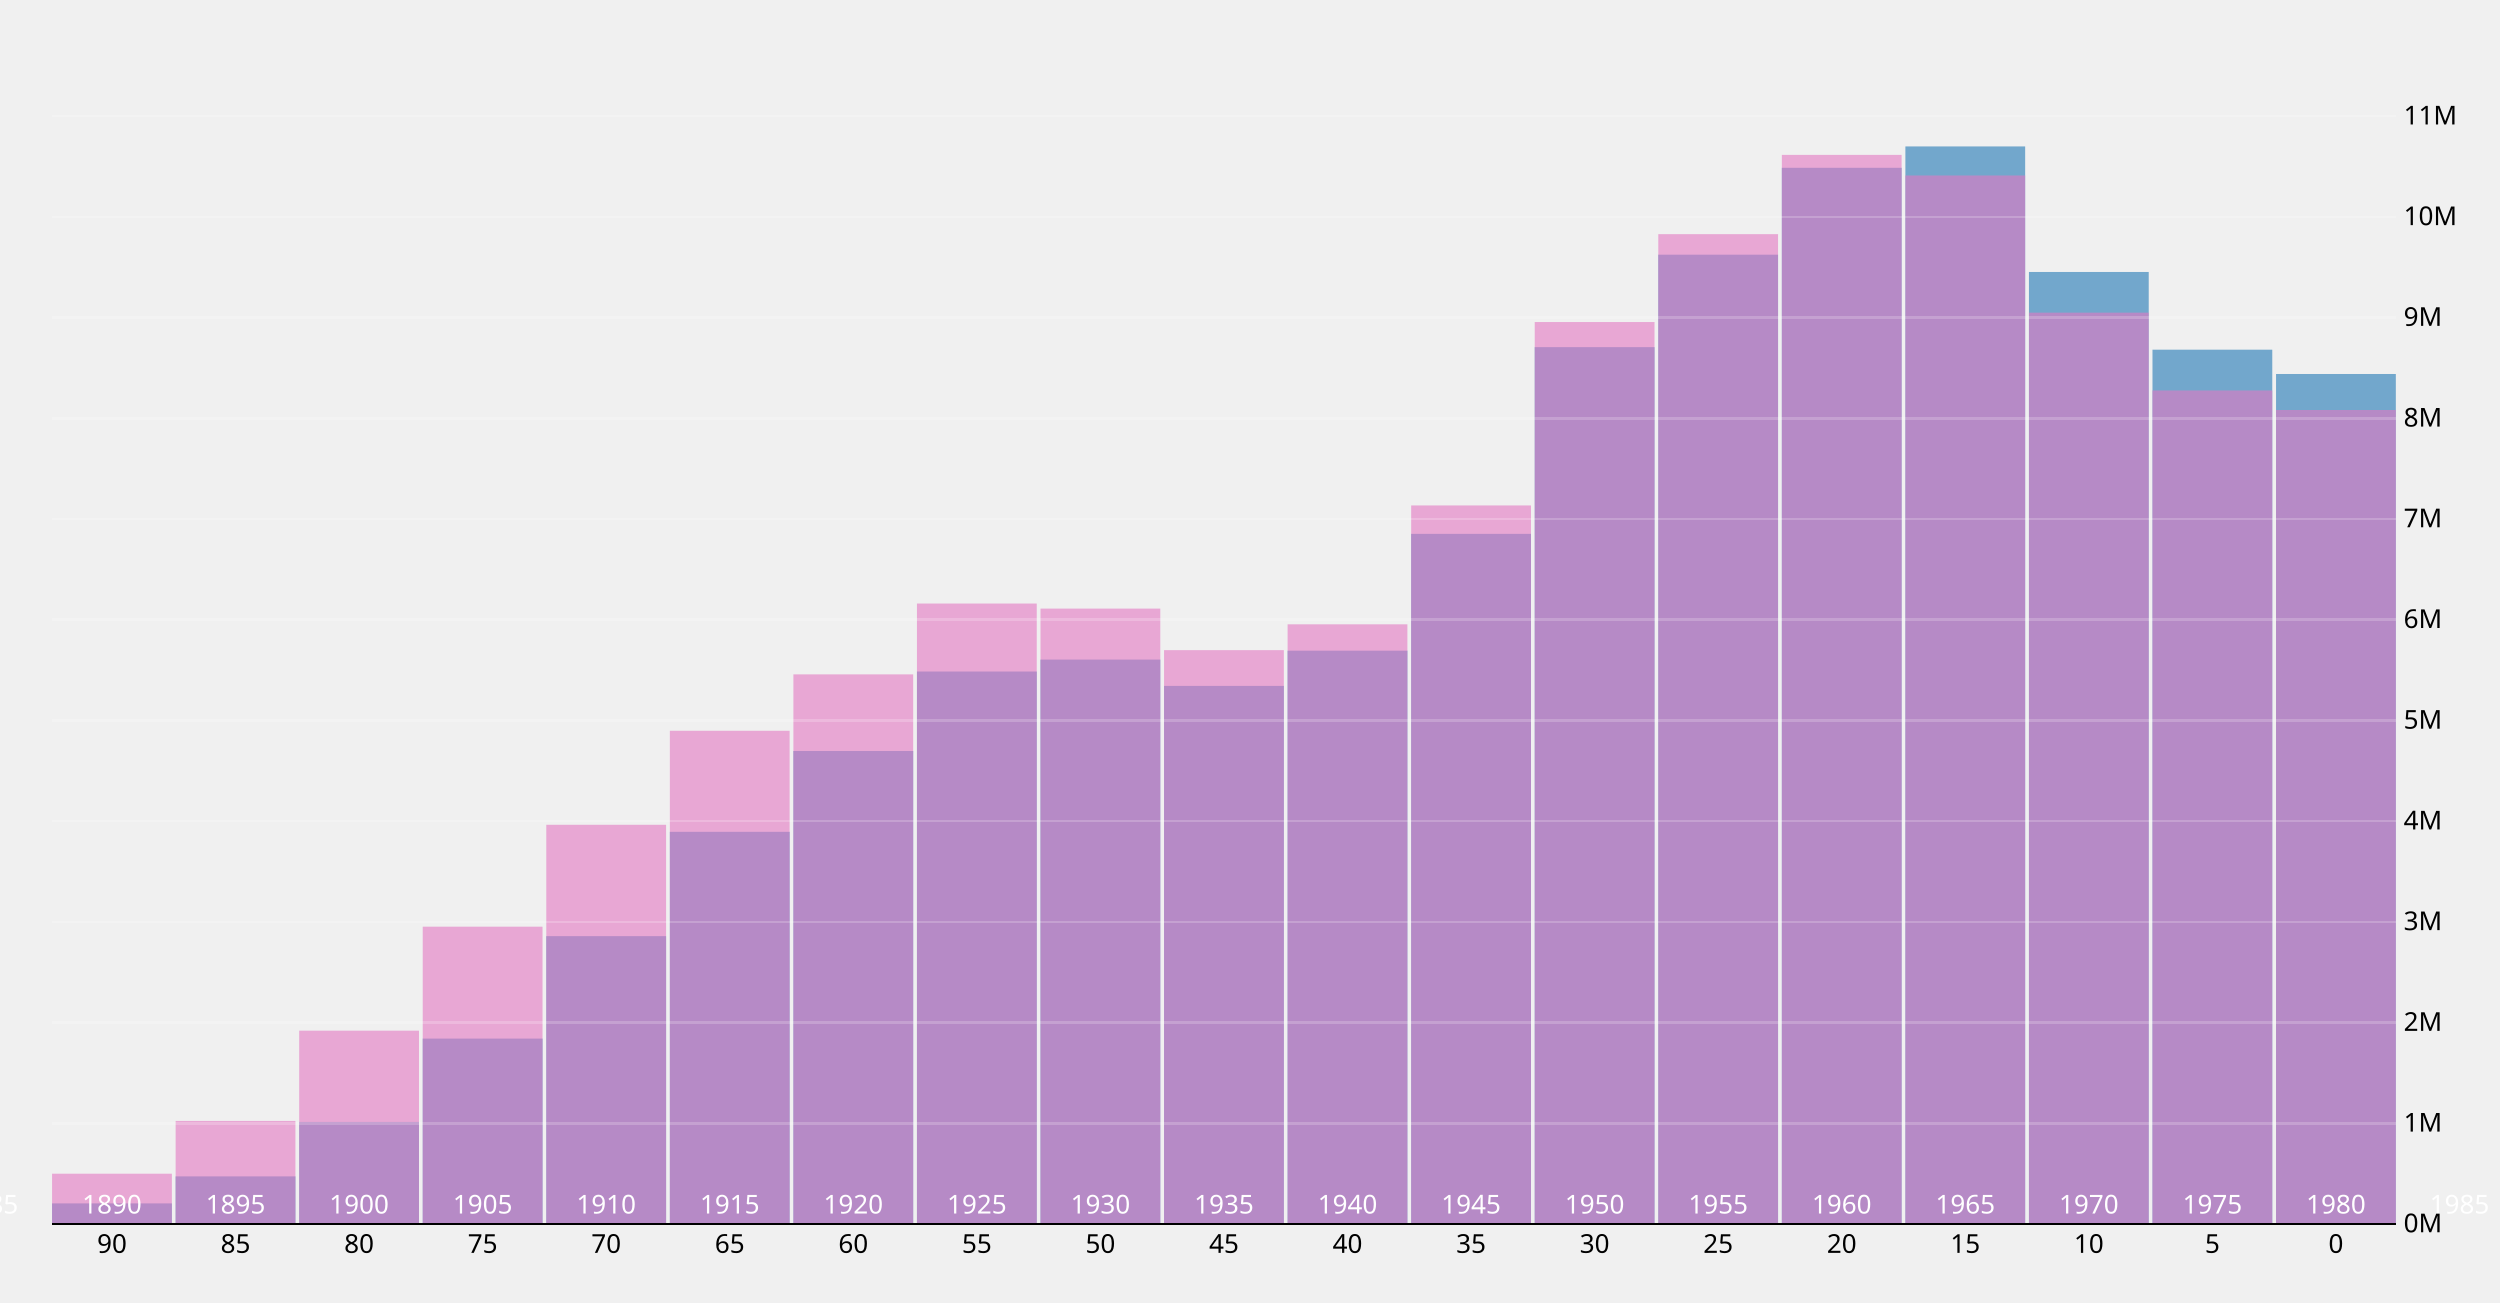
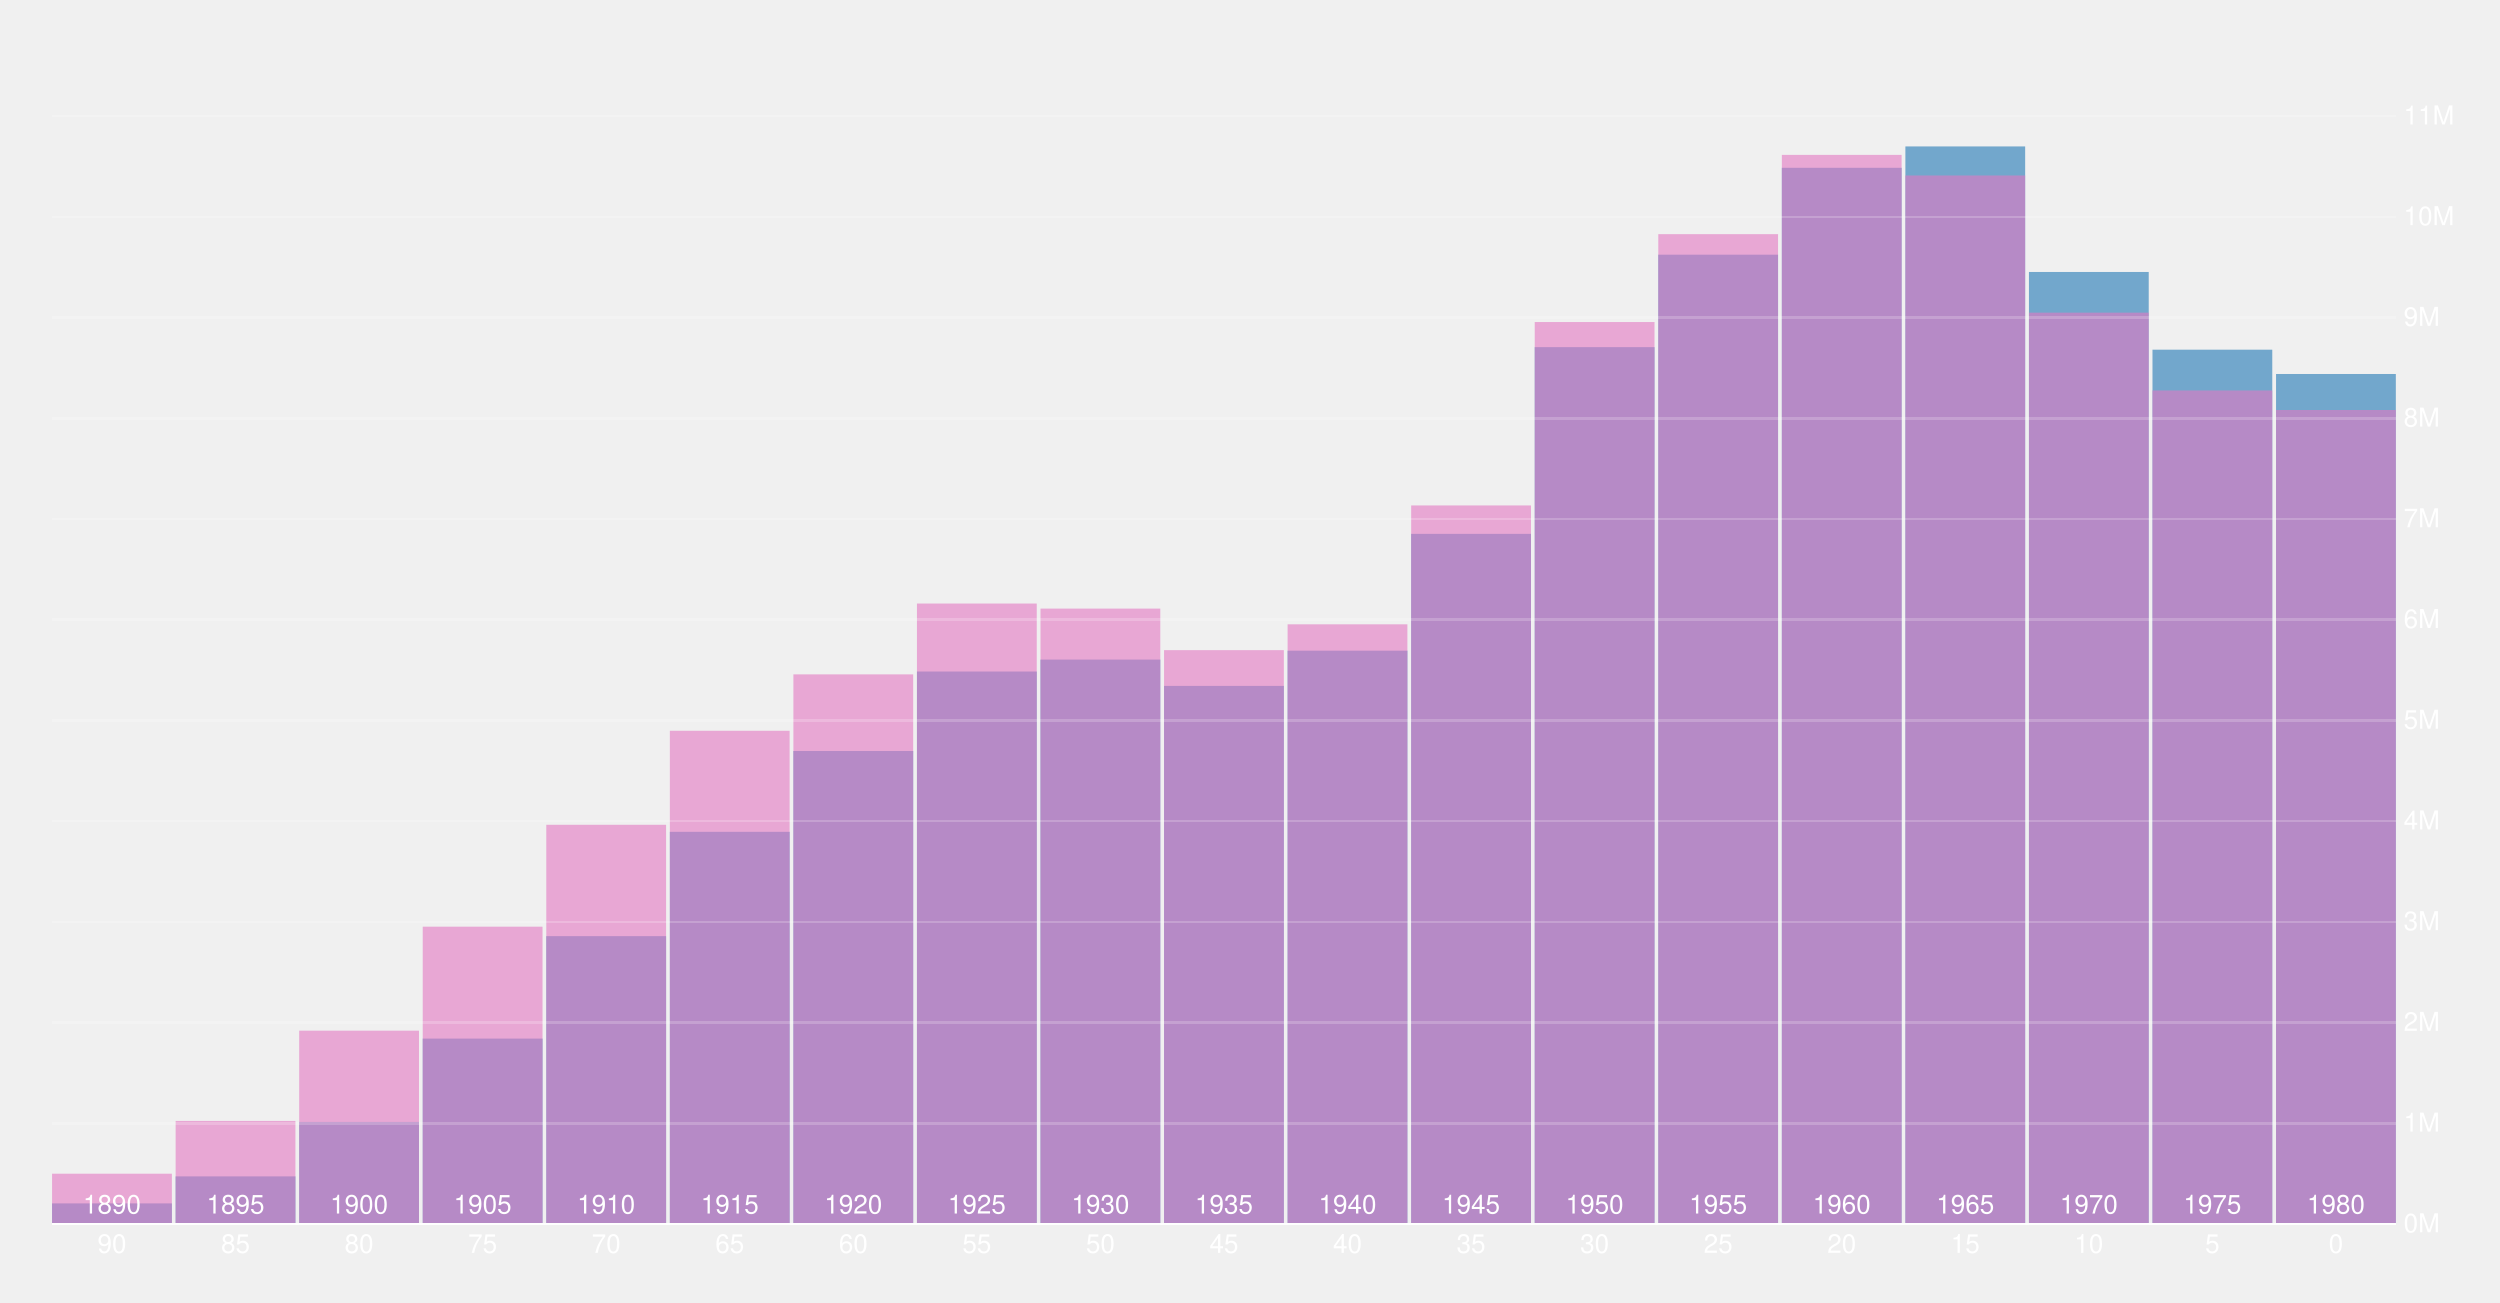
<svg xmlns="http://www.w3.org/2000/svg" width="960" height="500">
  <style>

-     svg {
-     font: 10px sans-serif;
+     text {
+     font-size: 10px;
+     font-family: "Helvetica Neue", Helvetica, Arial, sans-serif;
+     fill: white;
    }

    .y.axis path {
    display: none;
    }

    .y.axis line {
    stroke: #fff;
    stroke-opacity: .2;
    shape-rendering: crispEdges;
    }

    .y.axis .zero line {
-     stroke: #000;
+     stroke: white;
    stroke-opacity: 1;
    }

    .title {
    font: 300 78px Helvetica Neue;
    fill: #666;
    }

    .birthyear,
    .age {
    text-anchor: middle;
    }

-     .birthyear {
-     fill: #fff;
-     }
- 
    rect {
    fill-opacity: .6;
    fill: #e377c2;
    }

    rect:first-child {
    fill: #1f77b4;
    }

  </style>
  <g transform="translate(20,20)">
    <g class="birthyears" transform="translate(189.7778,0)">
-       <g class="birthyear" transform="translate(-1400.333,0)">
-         <rect x="-23" width="46" y="450" height="0" />
-         <rect x="-23" width="46" y="450" height="0" />
-         <text y="446">1760</text>
-       </g>
-       <g class="birthyear" transform="translate(-1352.889,0)">
-         <rect x="-23" width="46" y="450" height="0" />
-         <rect x="-23" width="46" y="450" height="0" />
-         <text y="446">1765</text>
-       </g>
-       <g class="birthyear" transform="translate(-1305.444,0)">
-         <rect x="-23" width="46" y="450" height="0" />
-         <rect x="-23" width="46" y="450" height="0" />
-         <text y="446">1770</text>
-       </g>
-       <g class="birthyear" transform="translate(-1258,0)">
-         <rect x="-23" width="46" y="450" height="0" />
-         <rect x="-23" width="46" y="450" height="0" />
-         <text y="446">1775</text>
-       </g>
-       <g class="birthyear" transform="translate(-1210.556,0)">
-         <rect x="-23" width="46" y="450" height="0" />
-         <rect x="-23" width="46" y="450" height="0" />
-         <text y="446">1780</text>
-       </g>
-       <g class="birthyear" transform="translate(-1163.111,0)">
-         <rect x="-23" width="46" y="450" height="0" />
-         <rect x="-23" width="46" y="450" height="0" />
-         <text y="446">1785</text>
-       </g>
-       <g class="birthyear" transform="translate(-1115.667,0)">
-         <rect x="-23" width="46" y="450" height="0" />
-         <rect x="-23" width="46" y="450" height="0" />
-         <text y="446">1790</text>
-       </g>
-       <g class="birthyear" transform="translate(-1068.222,0)">
-         <rect x="-23" width="46" y="450" height="0" />
-         <rect x="-23" width="46" y="450" height="0" />
-         <text y="446">1795</text>
-       </g>
-       <g class="birthyear" transform="translate(-1020.778,0)">
-         <rect x="-23" width="46" y="450" height="0" />
-         <rect x="-23" width="46" y="450" height="0" />
-         <text y="446">1800</text>
-       </g>
-       <g class="birthyear" transform="translate(-973.3333,0)">
-         <rect x="-23" width="46" y="450" height="0" />
-         <rect x="-23" width="46" y="450" height="0" />
-         <text y="446">1805</text>
-       </g>
-       <g class="birthyear" transform="translate(-925.8889,0)">
-         <rect x="-23" width="46" y="450" height="0" />
-         <rect x="-23" width="46" y="450" height="0" />
-         <text y="446">1810</text>
-       </g>
-       <g class="birthyear" transform="translate(-878.4444,0)">
-         <rect x="-23" width="46" y="450" height="0" />
-         <rect x="-23" width="46" y="450" height="0" />
-         <text y="446">1815</text>
-       </g>
-       <g class="birthyear" transform="translate(-831,0)">
-         <rect x="-23" width="46" y="450" height="0" />
-         <rect x="-23" width="46" y="450" height="0" />
-         <text y="446">1820</text>
-       </g>
-       <g class="birthyear" transform="translate(-783.5556,0)">
-         <rect x="-23" width="46" y="450" height="0" />
-         <rect x="-23" width="46" y="450" height="0" />
-         <text y="446">1825</text>
-       </g>
-       <g class="birthyear" transform="translate(-736.1111,0)">
-         <rect x="-23" width="46" y="450" height="0" />
-         <rect x="-23" width="46" y="450" height="0" />
-         <text y="446">1830</text>
-       </g>
-       <g class="birthyear" transform="translate(-688.6667,0)">
-         <rect x="-23" width="46" y="450" height="0" />
-         <rect x="-23" width="46" y="450" height="0" />
-         <text y="446">1835</text>
-       </g>
-       <g class="birthyear" transform="translate(-641.2222,0)">
-         <rect x="-23" width="46" y="450" height="0" />
-         <rect x="-23" width="46" y="450" height="0" />
-         <text y="446">1840</text>
-       </g>
-       <g class="birthyear" transform="translate(-593.7778,0)">
-         <rect x="-23" width="46" y="450" height="0" />
-         <rect x="-23" width="46" y="450" height="0" />
-         <text y="446">1845</text>
-       </g>
-       <g class="birthyear" transform="translate(-546.3333,0)">
-         <rect x="-23" width="46" y="450" height="0" />
-         <rect x="-23" width="46" y="450" height="0" />
-         <text y="446">1850</text>
-       </g>
-       <g class="birthyear" transform="translate(-498.8889,0)">
-         <rect x="-23" width="46" y="450" height="0" />
-         <rect x="-23" width="46" y="450" height="0" />
-         <text y="446">1855</text>
-       </g>
-       <g class="birthyear" transform="translate(-451.4444,0)">
-         <rect x="-23" width="46" y="450" height="0" />
-         <rect x="-23" width="46" y="450" height="0" />
-         <text y="446">1860</text>
-       </g>
-       <g class="birthyear" transform="translate(-404,0)">
-         <rect x="-23" width="46" y="450" height="0" />
-         <rect x="-23" width="46" y="450" height="0" />
-         <text y="446">1865</text>
-       </g>
-       <g class="birthyear" transform="translate(-356.5556,0)">
-         <rect x="-23" width="46" y="450" height="0" />
-         <rect x="-23" width="46" y="450" height="0" />
-         <text y="446">1870</text>
-       </g>
-       <g class="birthyear" transform="translate(-309.1111,0)">
-         <rect x="-23" width="46" y="450" height="0" />
-         <rect x="-23" width="46" y="450" height="0" />
-         <text y="446">1875</text>
-       </g>
-       <g class="birthyear" transform="translate(-261.6667,0)">
-         <rect x="-23" width="46" y="450" height="0" />
-         <rect x="-23" width="46" y="450" height="0" />
-         <text y="446">1880</text>
-       </g>
-       <g class="birthyear" transform="translate(-214.2222,0)">
-         <rect x="-23" width="46" y="450" height="0" />
-         <rect x="-23" width="46" y="450" height="0" />
-         <text y="446">1885</text>
-       </g>
      <g class="birthyear" transform="translate(-166.7778,0)">
        <rect x="-23" width="46" y="442.105" height="7.895" />
        <rect x="-23" width="46" y="430.7" height="19.3" />
        <text y="446">1890</text>
      </g>
      <g class="birthyear" transform="translate(-119.3333,0)">
        <rect x="-23" width="46" y="431.733" height="18.267" />
        <rect x="-23" width="46" y="410.432" height="39.568" />
        <text y="446">1895</text>
      </g>
      <g class="birthyear" transform="translate(-71.88889,0)">
        <rect x="-23" width="46" y="410.827" height="39.173" />
        <rect x="-23" width="46" y="375.773" height="74.227" />
        <text y="446">1900</text>
      </g>
      <g class="birthyear" transform="translate(-24.44444,0)">
        <rect x="-23" width="46" y="378.822" height="71.178" />
        <rect x="-23" width="46" y="335.843" height="114.157" />
        <text y="446">1905</text>
      </g>
      <g class="birthyear" transform="translate(23,0)">
        <rect x="-23" width="46" y="339.478" height="110.522" />
        <rect x="-23" width="46" y="296.717" height="153.283" />
        <text y="446">1910</text>
      </g>
      <g class="birthyear" transform="translate(70.44444,0)">
        <rect x="-23" width="46" y="299.421" height="150.579" />
        <rect x="-23" width="46" y="260.614" height="189.386" />
        <text y="446">1915</text>
      </g>
      <g class="birthyear" transform="translate(117.8889,0)">
        <rect x="-23" width="46" y="268.38" height="181.62" />
        <rect x="-23" width="46" y="238.959" height="211.041" />
        <text y="446">1920</text>
      </g>
      <g class="birthyear" transform="translate(165.3333,0)">
        <rect x="-23" width="46" y="237.868" height="212.132" />
        <rect x="-23" width="46" y="211.758" height="238.242" />
        <text y="446">1925</text>
      </g>
      <g class="birthyear" transform="translate(212.7778,0)">
        <rect x="-23" width="46" y="233.281" height="216.719" />
        <rect x="-23" width="46" y="213.696" height="236.304" />
        <text y="446">1930</text>
      </g>
      <g class="birthyear" transform="translate(260.2222,0)">
        <rect x="-23" width="46" y="243.384" height="206.616" />
        <rect x="-23" width="46" y="229.652" height="220.348" />
        <text y="446">1935</text>
      </g>
      <g class="birthyear" transform="translate(307.6667,0)">
        <rect x="-23" width="46" y="229.86" height="220.14" />
        <rect x="-23" width="46" y="219.737" height="230.263" />
        <text y="446">1940</text>
      </g>
      <g class="birthyear" transform="translate(355.1111,0)">
        <rect x="-23" width="46" y="185.001" height="264.999" />
        <rect x="-23" width="46" y="174.089" height="275.911" />
        <text y="446">1945</text>
      </g>
      <g class="birthyear" transform="translate(402.5556,0)">
        <rect x="-23" width="46" y="113.308" height="336.692" />
        <rect x="-23" width="46" y="103.663" height="346.337" />
        <text y="446">1950</text>
      </g>
      <g class="birthyear" transform="translate(450,0)">
        <rect x="-23" width="46" y="77.797" height="372.203" />
        <rect x="-23" width="46" y="69.913" height="380.087" />
        <text y="446">1955</text>
      </g>
      <g class="birthyear" transform="translate(497.4444,0)">
        <rect x="-23" width="46" y="44.432" height="405.568" />
        <rect x="-23" width="46" y="39.475" height="410.525" />
        <text y="446">1960</text>
      </g>
      <g class="birthyear" transform="translate(544.8889,0)">
        <rect x="-23" width="46" y="36.23" height="413.77" />
        <rect x="-23" width="46" y="47.391" height="402.609" />
        <text y="446">1965</text>
      </g>
      <g class="birthyear" transform="translate(592.3333,0)">
        <rect x="-23" width="46" y="84.438" height="365.562" />
        <rect x="-23" width="46" y="100.057" height="349.943" />
        <text y="446">1970</text>
      </g>
      <g class="birthyear" transform="translate(639.7778,0)">
        <rect x="-23" width="46" y="114.279" height="335.721" />
        <rect x="-23" width="46" y="129.936" height="320.064" />
        <text y="446">1975</text>
      </g>
      <g class="birthyear" transform="translate(687.2222,0)">
        <rect x="-23" width="46" y="123.614" height="326.386" />
        <rect x="-23" width="46" y="137.44" height="312.56" />
        <text y="446">1980</text>
-       </g>
-       <g class="birthyear" transform="translate(734.6667,0)">
-         <rect x="-23" width="46" y="450" height="0" />
-         <rect x="-23" width="46" y="450" height="0" />
-         <text y="446">1985</text>
-       </g>
-       <g class="birthyear" transform="translate(782.1111,0)">
-         <rect x="-23" width="46" y="450" height="0" />
-         <rect x="-23" width="46" y="450" height="0" />
-         <text y="446">1990</text>
-       </g>
-       <g class="birthyear" transform="translate(829.5556,0)">
-         <rect x="-23" width="46" y="450" height="0" />
-         <rect x="-23" width="46" y="450" height="0" />
-         <text y="446">1995</text>
-       </g>
-       <g class="birthyear" transform="translate(877,0)">
-         <rect x="-23" width="46" y="450" height="0" />
-         <rect x="-23" width="46" y="450" height="0" />
-         <text y="446">2000</text>
      </g>
    </g>
    <g class="y axis" transform="translate(900,0)">
      <g class="tick zero" transform="translate(0,450)" style="opacity: 1;">
        <line x2="-900" y2="0" />
        <text x="3" y="0" dy=".32em" style="text-anchor: start;">0M</text>
      </g>
      <g class="tick" transform="translate(0,411.3257)" style="opacity: 1;">
        <line x2="-900" y2="0" />
        <text x="3" y="0" dy=".32em" style="text-anchor: start;">1M</text>
      </g>
      <g class="tick" transform="translate(0,372.6515)" style="opacity: 1;">
        <line x2="-900" y2="0" />
        <text x="3" y="0" dy=".32em" style="text-anchor: start;">2M</text>
      </g>
      <g class="tick" transform="translate(0,333.9772)" style="opacity: 1;">
        <line x2="-900" y2="0" />
        <text x="3" y="0" dy=".32em" style="text-anchor: start;">3M</text>
      </g>
      <g class="tick" transform="translate(0,295.303)" style="opacity: 1;">
        <line x2="-900" y2="0" />
        <text x="3" y="0" dy=".32em" style="text-anchor: start;">4M</text>
      </g>
      <g class="tick" transform="translate(0,256.6287)" style="opacity: 1;">
        <line x2="-900" y2="0" />
        <text x="3" y="0" dy=".32em" style="text-anchor: start;">5M</text>
      </g>
      <g class="tick" transform="translate(0,217.9545)" style="opacity: 1;">
        <line x2="-900" y2="0" />
        <text x="3" y="0" dy=".32em" style="text-anchor: start;">6M</text>
      </g>
      <g class="tick" transform="translate(0,179.2802)" style="opacity: 1;">
        <line x2="-900" y2="0" />
        <text x="3" y="0" dy=".32em" style="text-anchor: start;">7M</text>
      </g>
      <g class="tick" transform="translate(0,140.6059)" style="opacity: 1;">
        <line x2="-900" y2="0" />
        <text x="3" y="0" dy=".32em" style="text-anchor: start;">8M</text>
      </g>
      <g class="tick" transform="translate(0,101.9317)" style="opacity: 1;">
        <line x2="-900" y2="0" />
        <text x="3" y="0" dy=".32em" style="text-anchor: start;">9M</text>
      </g>
      <g class="tick" transform="translate(0,63.25743)" style="opacity: 1;">
        <line x2="-900" y2="0" />
        <text x="3" y="0" dy=".32em" style="text-anchor: start;">10M</text>
      </g>
      <g class="tick" transform="translate(0,24.58318)" style="opacity: 1;">
        <line x2="-900" y2="0" />
        <text x="3" y="0" dy=".32em" style="text-anchor: start;">11M</text>
      </g>
      <path class="domain" d="M-900,0H0V450H-900" />
    </g>
    <text class="age" x="877" y="454" dy=".71em">0</text>
    <text class="age" x="829.556" y="454" dy=".71em">5</text>
    <text class="age" x="782.111" y="454" dy=".71em">10</text>
    <text class="age" x="734.667" y="454" dy=".71em">15</text>
    <text class="age" x="687.222" y="454" dy=".71em">20</text>
    <text class="age" x="639.778" y="454" dy=".71em">25</text>
    <text class="age" x="592.333" y="454" dy=".71em">30</text>
    <text class="age" x="544.889" y="454" dy=".71em">35</text>
    <text class="age" x="497.444" y="454" dy=".71em">40</text>
    <text class="age" x="450" y="454" dy=".71em">45</text>
    <text class="age" x="402.556" y="454" dy=".71em">50</text>
    <text class="age" x="355.111" y="454" dy=".71em">55</text>
    <text class="age" x="307.667" y="454" dy=".71em">60</text>
    <text class="age" x="260.222" y="454" dy=".71em">65</text>
    <text class="age" x="212.778" y="454" dy=".71em">70</text>
    <text class="age" x="165.333" y="454" dy=".71em">75</text>
    <text class="age" x="117.889" y="454" dy=".71em">80</text>
    <text class="age" x="70.444" y="454" dy=".71em">85</text>
    <text class="age" x="23" y="454" dy=".71em">90</text>
  </g>
</svg>
